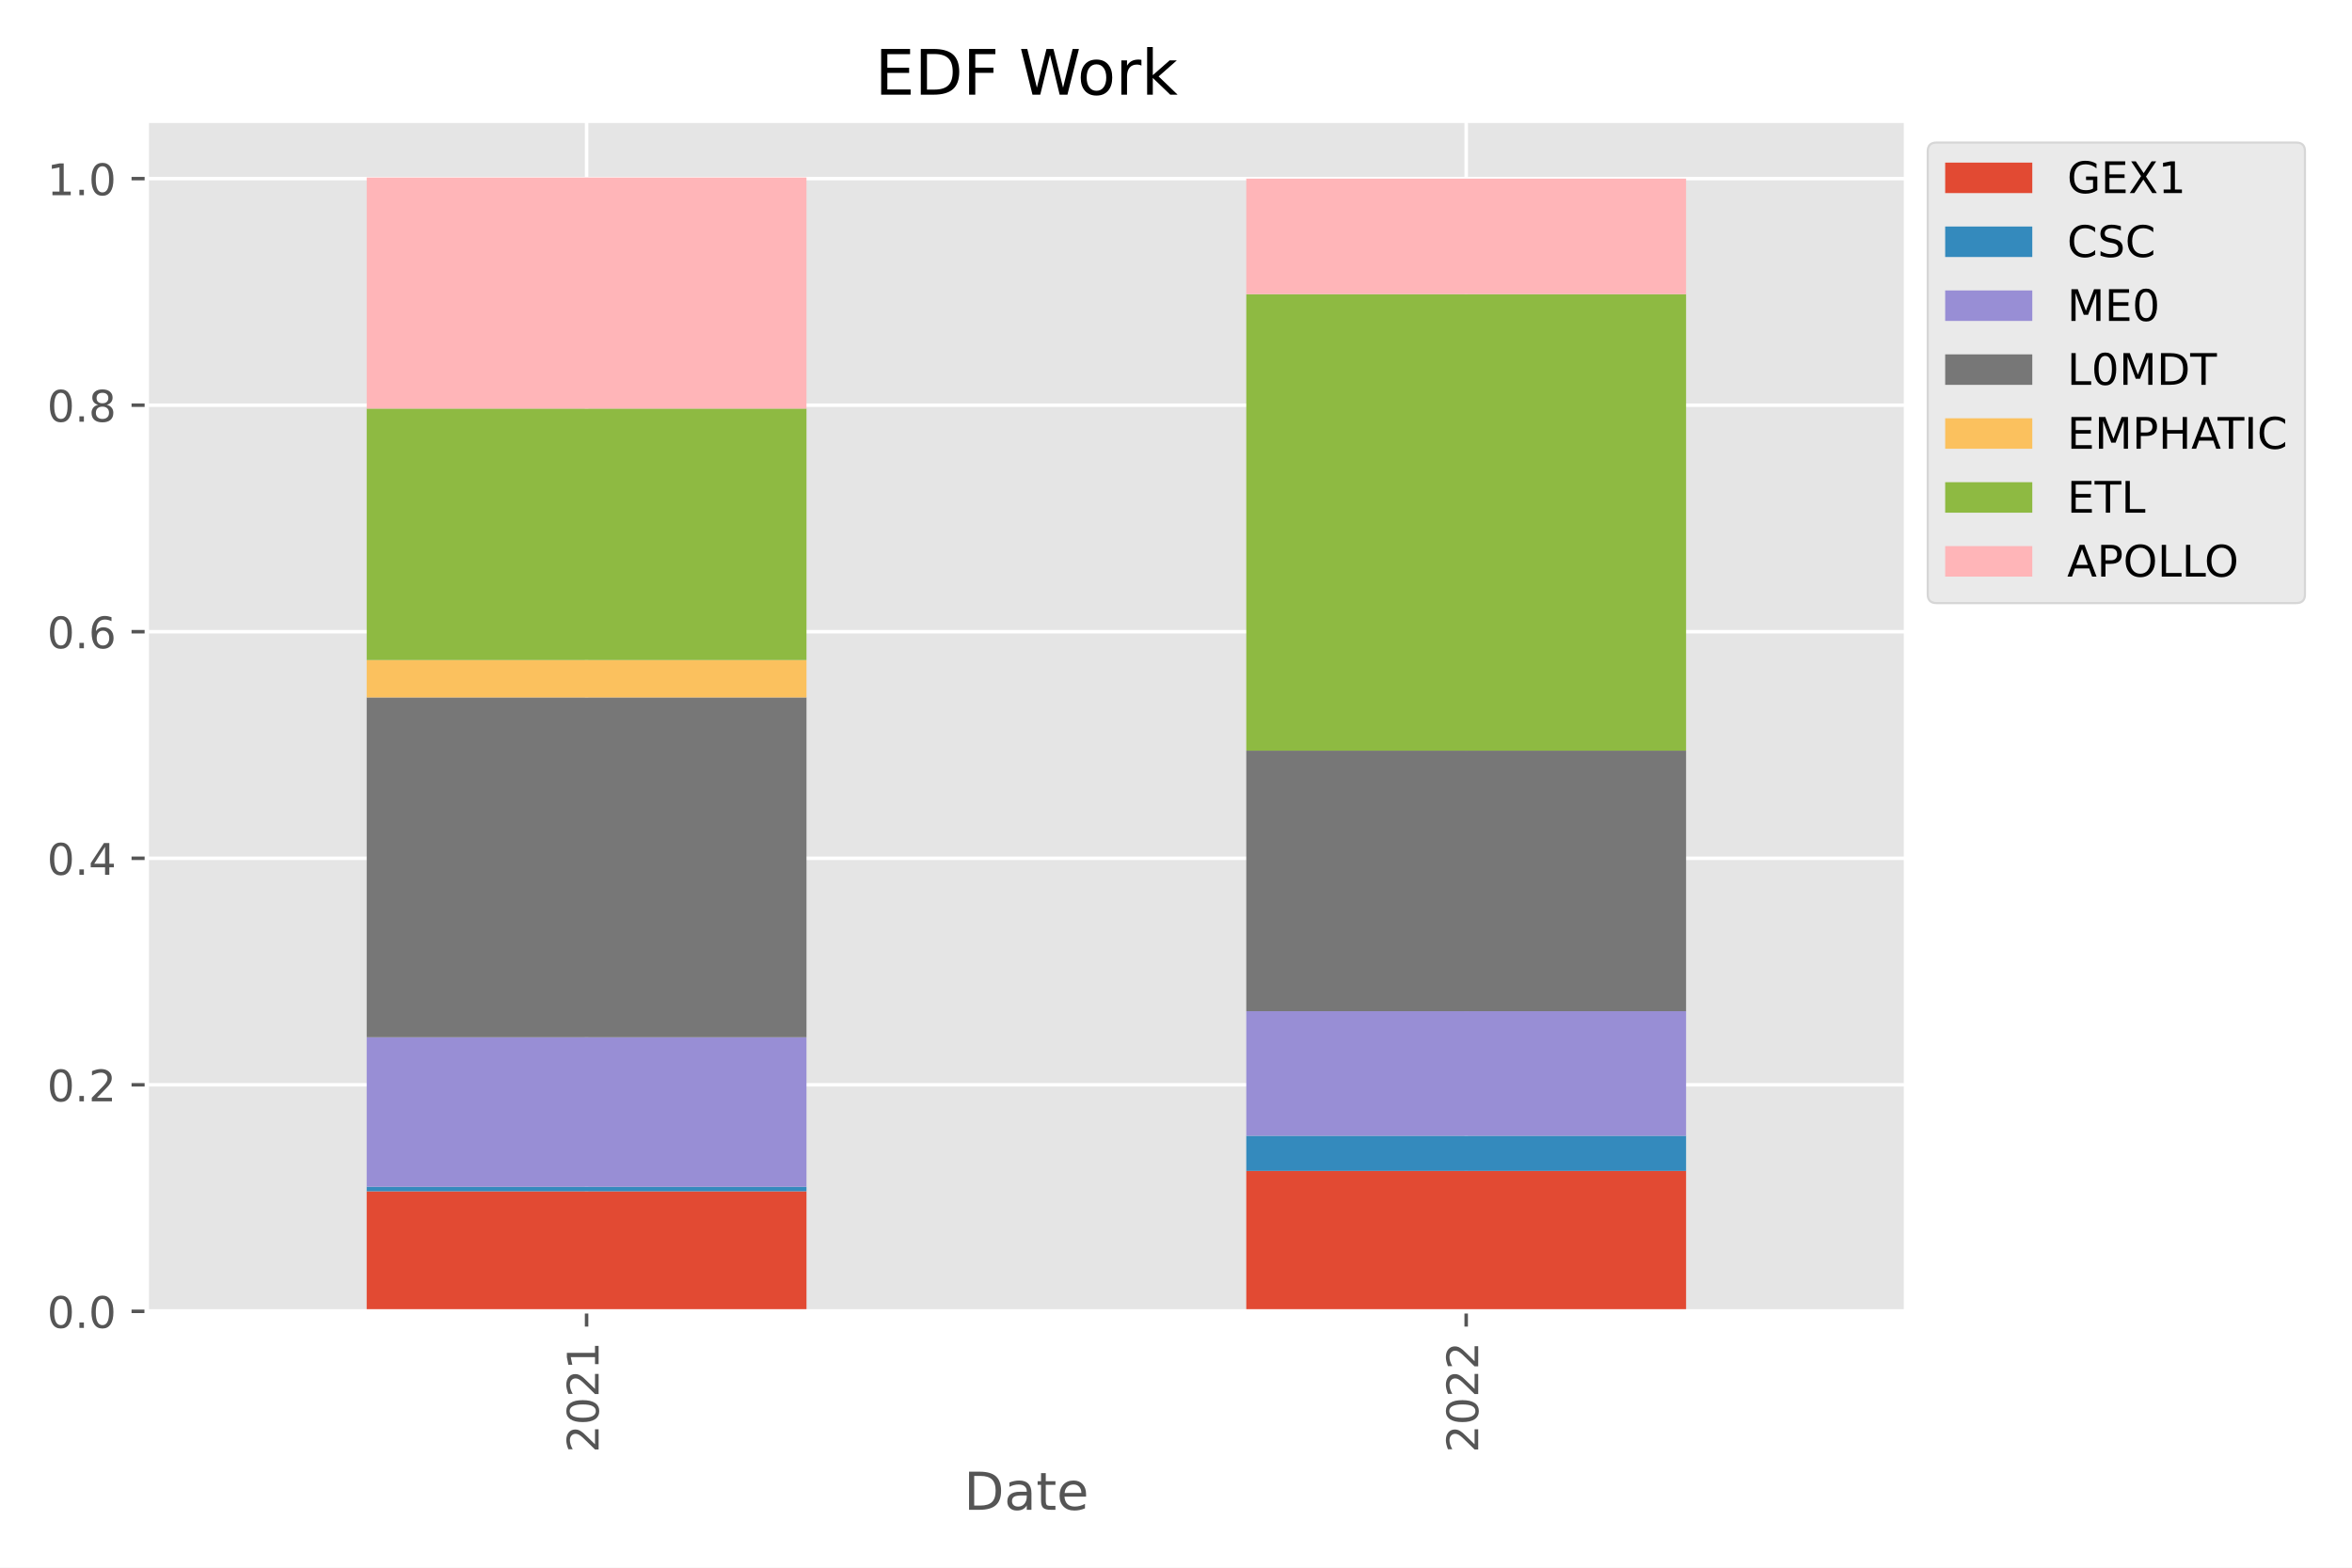
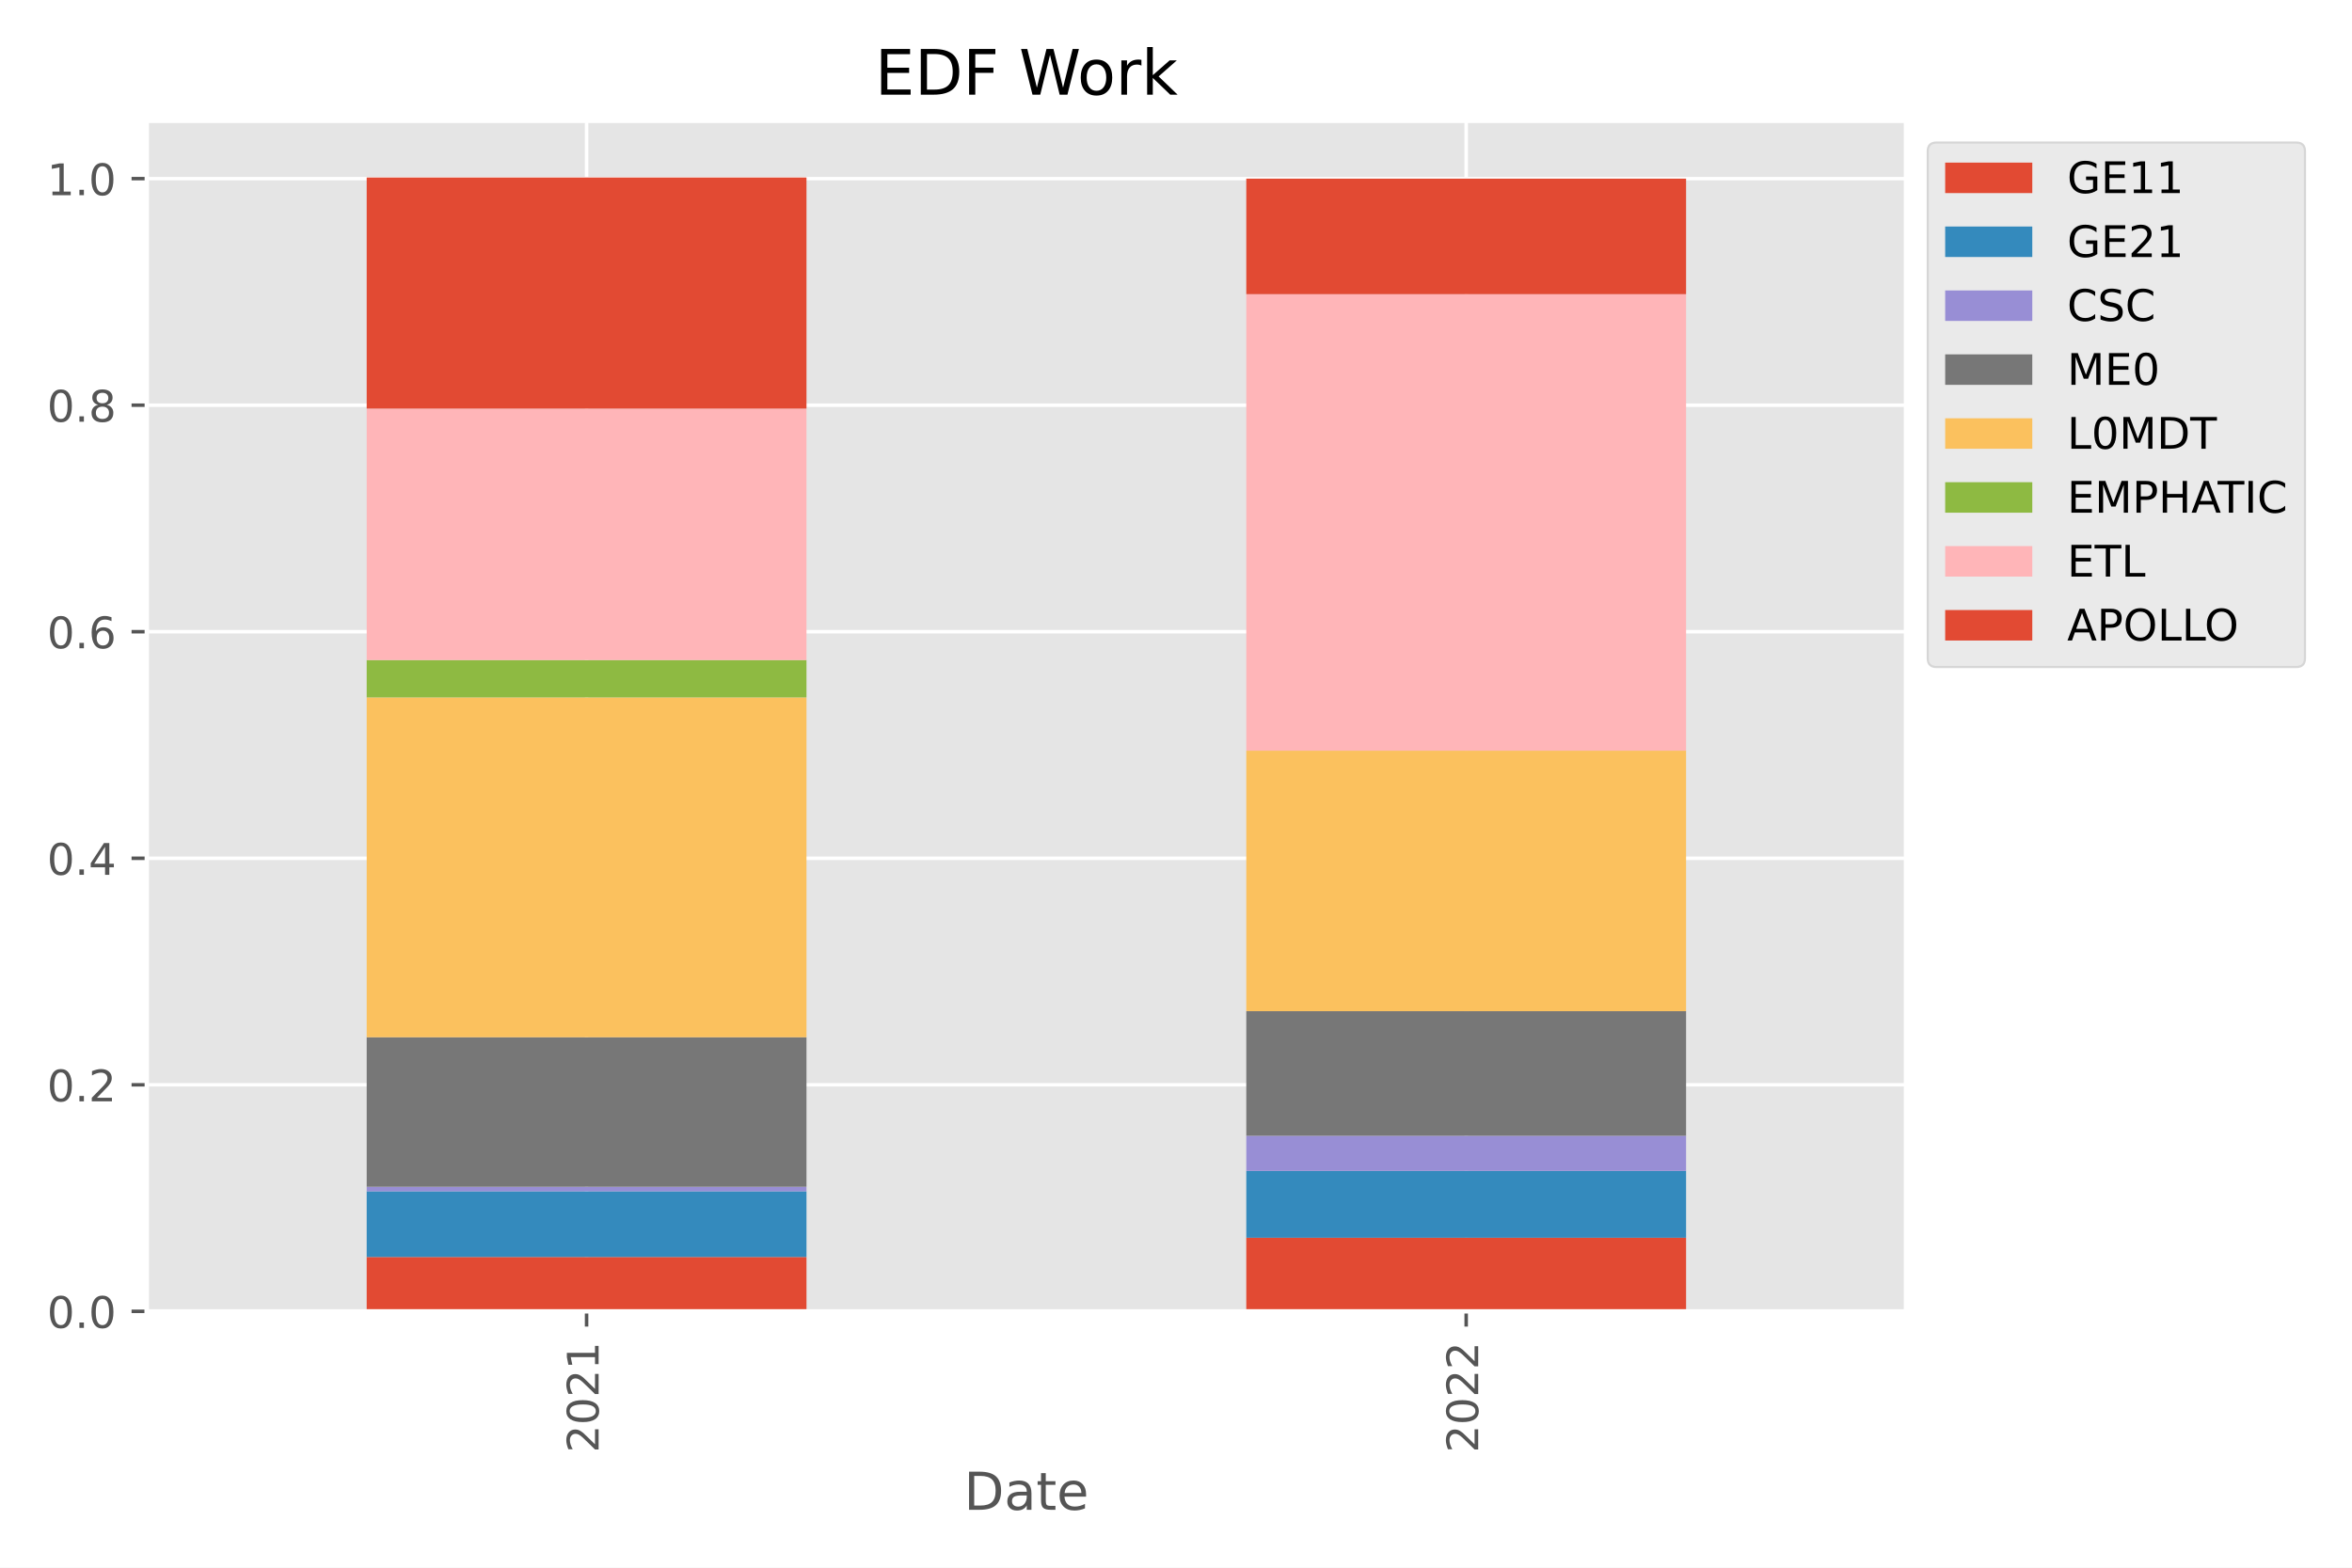
<svg xmlns="http://www.w3.org/2000/svg" xmlns:xlink="http://www.w3.org/1999/xlink" height="360pt" version="1.1" viewBox="0 0 540 360" width="540pt">
  <defs>
    <style type="text/css">*{stroke-linecap:butt;stroke-linejoin:round;}</style>
  </defs>
  <g id="figure_1">
    <g id="patch_1">
      <path d="M 0 360  L 540 360  L 540 0  L 0 0  z " style="fill:#ffffff;" />
    </g>
    <g id="axes_1">
      <g id="patch_2">
        <path d="M 33.703 301.136  L 437.597 301.136  L 437.597 27.742  L 33.703 27.742  z " style="fill:#e5e5e5;" />
      </g>
      <g id="matplotlib.axis_1">
        <g id="xtick_1">
          <g id="line2d_1">
-             <path clip-path="url(#p60f92dc194)" d="M 134.677 301.136  L 134.677 27.742  " style="fill:none;stroke:#ffffff;stroke-linecap:square;stroke-width:0.8;" />
+             <path clip-path="url(#pc831f3aba6)" d="M 134.677 301.136  L 134.677 27.742  " style="fill:none;stroke:#ffffff;stroke-linecap:square;stroke-width:0.8;" />
          </g>
          <g id="line2d_2">
            <defs>
-               <path d="M 0 0  L 0 3.5  " id="ma22f5caeee" style="stroke:#555555;stroke-width:0.8;" />
-             </defs>
-             <g>
-               <use style="fill:#555555;stroke:#555555;stroke-width:0.8;" x="134.677" xlink:href="#ma22f5caeee" y="301.136" />
+               <path d="M 0 0  L 0 3.5  " id="mf07395b073" style="stroke:#555555;stroke-width:0.8;" />
+             </defs>
+             <g>
+               <use style="fill:#555555;stroke:#555555;stroke-width:0.8;" x="134.677" xlink:href="#mf07395b073" y="301.136" />
            </g>
          </g>
          <g id="text_1">
            <g style="fill:#555555;" transform="translate(137.4359 333.5863)rotate(-90)scale(0.1 -0.1)">
              <defs>
                <path d="M 1228 531  L 3431 531  L 3431 0  L 469 0  L 469 531  Q 828 903 1448 1529  Q 2069 2156 2228 2338  Q 2531 2678 2651 2914  Q 2772 3150 2772 3378  Q 2772 3750 2511 3984  Q 2250 4219 1831 4219  Q 1534 4219 1204 4116  Q 875 4013 500 3803  L 500 4441  Q 881 4594 1212 4672  Q 1544 4750 1819 4750  Q 2544 4750 2975 4387  Q 3406 4025 3406 3419  Q 3406 3131 3298 2873  Q 3191 2616 2906 2266  Q 2828 2175 2409 1742  Q 1991 1309 1228 531  z " id="DejaVuSans-32" transform="scale(0.015625)" />
                <path d="M 2034 4250  Q 1547 4250 1301 3770  Q 1056 3291 1056 2328  Q 1056 1369 1301 889  Q 1547 409 2034 409  Q 2525 409 2770 889  Q 3016 1369 3016 2328  Q 3016 3291 2770 3770  Q 2525 4250 2034 4250  z M 2034 4750  Q 2819 4750 3233 4129  Q 3647 3509 3647 2328  Q 3647 1150 3233 529  Q 2819 -91 2034 -91  Q 1250 -91 836 529  Q 422 1150 422 2328  Q 422 3509 836 4129  Q 1250 4750 2034 4750  z " id="DejaVuSans-30" transform="scale(0.015625)" />
                <path d="M 794 531  L 1825 531  L 1825 4091  L 703 3866  L 703 4441  L 1819 4666  L 2450 4666  L 2450 531  L 3481 531  L 3481 0  L 794 0  L 794 531  z " id="DejaVuSans-31" transform="scale(0.015625)" />
              </defs>
              <use xlink:href="#DejaVuSans-32" />
              <use x="63.623" xlink:href="#DejaVuSans-30" />
              <use x="127.246" xlink:href="#DejaVuSans-32" />
              <use x="190.869" xlink:href="#DejaVuSans-31" />
            </g>
          </g>
        </g>
        <g id="xtick_2">
          <g id="line2d_3">
-             <path clip-path="url(#p60f92dc194)" d="M 336.623 301.136  L 336.623 27.742  " style="fill:none;stroke:#ffffff;stroke-linecap:square;stroke-width:0.8;" />
+             <path clip-path="url(#pc831f3aba6)" d="M 336.623 301.136  L 336.623 27.742  " style="fill:none;stroke:#ffffff;stroke-linecap:square;stroke-width:0.8;" />
          </g>
          <g id="line2d_4">
            <g>
-               <use style="fill:#555555;stroke:#555555;stroke-width:0.8;" x="336.623" xlink:href="#ma22f5caeee" y="301.136" />
+               <use style="fill:#555555;stroke:#555555;stroke-width:0.8;" x="336.623" xlink:href="#mf07395b073" y="301.136" />
            </g>
          </g>
          <g id="text_2">
            <g style="fill:#555555;" transform="translate(339.3828 333.5863)rotate(-90)scale(0.1 -0.1)">
              <use xlink:href="#DejaVuSans-32" />
              <use x="63.623" xlink:href="#DejaVuSans-30" />
              <use x="127.246" xlink:href="#DejaVuSans-32" />
              <use x="190.869" xlink:href="#DejaVuSans-32" />
            </g>
          </g>
        </g>
        <g id="text_3">
          <g style="fill:#555555;" transform="translate(221.3091 346.7044)scale(0.12 -0.12)">
            <defs>
              <path d="M 1259 4147  L 1259 519  L 2022 519  Q 2988 519 3436 956  Q 3884 1394 3884 2338  Q 3884 3275 3436 3711  Q 2988 4147 2022 4147  L 1259 4147  z M 628 4666  L 1925 4666  Q 3281 4666 3915 4102  Q 4550 3538 4550 2338  Q 4550 1131 3912 565  Q 3275 0 1925 0  L 628 0  L 628 4666  z " id="DejaVuSans-44" transform="scale(0.015625)" />
              <path d="M 2194 1759  Q 1497 1759 1228 1600  Q 959 1441 959 1056  Q 959 750 1161 570  Q 1363 391 1709 391  Q 2188 391 2477 730  Q 2766 1069 2766 1631  L 2766 1759  L 2194 1759  z M 3341 1997  L 3341 0  L 2766 0  L 2766 531  Q 2569 213 2275 61  Q 1981 -91 1556 -91  Q 1019 -91 701 211  Q 384 513 384 1019  Q 384 1609 779 1909  Q 1175 2209 1959 2209  L 2766 2209  L 2766 2266  Q 2766 2663 2505 2880  Q 2244 3097 1772 3097  Q 1472 3097 1187 3025  Q 903 2953 641 2809  L 641 3341  Q 956 3463 1253 3523  Q 1550 3584 1831 3584  Q 2591 3584 2966 3190  Q 3341 2797 3341 1997  z " id="DejaVuSans-61" transform="scale(0.015625)" />
              <path d="M 1172 4494  L 1172 3500  L 2356 3500  L 2356 3053  L 1172 3053  L 1172 1153  Q 1172 725 1289 603  Q 1406 481 1766 481  L 2356 481  L 2356 0  L 1766 0  Q 1100 0 847 248  Q 594 497 594 1153  L 594 3053  L 172 3053  L 172 3500  L 594 3500  L 594 4494  L 1172 4494  z " id="DejaVuSans-74" transform="scale(0.015625)" />
              <path d="M 3597 1894  L 3597 1613  L 953 1613  Q 991 1019 1311 708  Q 1631 397 2203 397  Q 2534 397 2845 478  Q 3156 559 3463 722  L 3463 178  Q 3153 47 2828 -22  Q 2503 -91 2169 -91  Q 1331 -91 842 396  Q 353 884 353 1716  Q 353 2575 817 3079  Q 1281 3584 2069 3584  Q 2775 3584 3186 3129  Q 3597 2675 3597 1894  z M 3022 2063  Q 3016 2534 2758 2815  Q 2500 3097 2075 3097  Q 1594 3097 1305 2825  Q 1016 2553 972 2059  L 3022 2063  z " id="DejaVuSans-65" transform="scale(0.015625)" />
            </defs>
            <use xlink:href="#DejaVuSans-44" />
            <use x="77.002" xlink:href="#DejaVuSans-61" />
            <use x="138.281" xlink:href="#DejaVuSans-74" />
            <use x="177.49" xlink:href="#DejaVuSans-65" />
          </g>
        </g>
      </g>
      <g id="matplotlib.axis_2">
        <g id="ytick_1">
          <g id="line2d_5">
-             <path clip-path="url(#p60f92dc194)" d="M 33.703 301.136  L 437.597 301.136  " style="fill:none;stroke:#ffffff;stroke-linecap:square;stroke-width:0.8;" />
+             <path clip-path="url(#pc831f3aba6)" d="M 33.703 301.136  L 437.597 301.136  " style="fill:none;stroke:#ffffff;stroke-linecap:square;stroke-width:0.8;" />
          </g>
          <g id="line2d_6">
            <defs>
-               <path d="M 0 0  L -3.5 0  " id="ma6de1ebe93" style="stroke:#555555;stroke-width:0.8;" />
-             </defs>
-             <g>
-               <use style="fill:#555555;stroke:#555555;stroke-width:0.8;" x="33.703" xlink:href="#ma6de1ebe93" y="301.136" />
+               <path d="M 0 0  L -3.5 0  " id="m1a746532b2" style="stroke:#555555;stroke-width:0.8;" />
+             </defs>
+             <g>
+               <use style="fill:#555555;stroke:#555555;stroke-width:0.8;" x="33.703" xlink:href="#m1a746532b2" y="301.136" />
            </g>
          </g>
          <g id="text_4">
            <g style="fill:#555555;" transform="translate(10.8 304.9355)scale(0.1 -0.1)">
              <defs>
                <path d="M 684 794  L 1344 794  L 1344 0  L 684 0  L 684 794  z " id="DejaVuSans-2e" transform="scale(0.015625)" />
              </defs>
              <use xlink:href="#DejaVuSans-30" />
              <use x="63.623" xlink:href="#DejaVuSans-2e" />
              <use x="95.41" xlink:href="#DejaVuSans-30" />
            </g>
          </g>
        </g>
        <g id="ytick_2">
          <g id="line2d_7">
-             <path clip-path="url(#p60f92dc194)" d="M 33.703 249.113  L 437.597 249.113  " style="fill:none;stroke:#ffffff;stroke-linecap:square;stroke-width:0.8;" />
+             <path clip-path="url(#pc831f3aba6)" d="M 33.703 249.113  L 437.597 249.113  " style="fill:none;stroke:#ffffff;stroke-linecap:square;stroke-width:0.8;" />
          </g>
          <g id="line2d_8">
            <g>
-               <use style="fill:#555555;stroke:#555555;stroke-width:0.8;" x="33.703" xlink:href="#ma6de1ebe93" y="249.113" />
+               <use style="fill:#555555;stroke:#555555;stroke-width:0.8;" x="33.703" xlink:href="#m1a746532b2" y="249.113" />
            </g>
          </g>
          <g id="text_5">
            <g style="fill:#555555;" transform="translate(10.8 252.9123)scale(0.1 -0.1)">
              <use xlink:href="#DejaVuSans-30" />
              <use x="63.623" xlink:href="#DejaVuSans-2e" />
              <use x="95.41" xlink:href="#DejaVuSans-32" />
            </g>
          </g>
        </g>
        <g id="ytick_3">
          <g id="line2d_9">
-             <path clip-path="url(#p60f92dc194)" d="M 33.703 197.09  L 437.597 197.09  " style="fill:none;stroke:#ffffff;stroke-linecap:square;stroke-width:0.8;" />
+             <path clip-path="url(#pc831f3aba6)" d="M 33.703 197.09  L 437.597 197.09  " style="fill:none;stroke:#ffffff;stroke-linecap:square;stroke-width:0.8;" />
          </g>
          <g id="line2d_10">
            <g>
-               <use style="fill:#555555;stroke:#555555;stroke-width:0.8;" x="33.703" xlink:href="#ma6de1ebe93" y="197.09" />
+               <use style="fill:#555555;stroke:#555555;stroke-width:0.8;" x="33.703" xlink:href="#m1a746532b2" y="197.09" />
            </g>
          </g>
          <g id="text_6">
            <g style="fill:#555555;" transform="translate(10.8 200.8892)scale(0.1 -0.1)">
              <defs>
                <path d="M 2419 4116  L 825 1625  L 2419 1625  L 2419 4116  z M 2253 4666  L 3047 4666  L 3047 1625  L 3713 1625  L 3713 1100  L 3047 1100  L 3047 0  L 2419 0  L 2419 1100  L 313 1100  L 313 1709  L 2253 4666  z " id="DejaVuSans-34" transform="scale(0.015625)" />
              </defs>
              <use xlink:href="#DejaVuSans-30" />
              <use x="63.623" xlink:href="#DejaVuSans-2e" />
              <use x="95.41" xlink:href="#DejaVuSans-34" />
            </g>
          </g>
        </g>
        <g id="ytick_4">
          <g id="line2d_11">
-             <path clip-path="url(#p60f92dc194)" d="M 33.703 145.067  L 437.597 145.067  " style="fill:none;stroke:#ffffff;stroke-linecap:square;stroke-width:0.8;" />
+             <path clip-path="url(#pc831f3aba6)" d="M 33.703 145.067  L 437.597 145.067  " style="fill:none;stroke:#ffffff;stroke-linecap:square;stroke-width:0.8;" />
          </g>
          <g id="line2d_12">
            <g>
-               <use style="fill:#555555;stroke:#555555;stroke-width:0.8;" x="33.703" xlink:href="#ma6de1ebe93" y="145.067" />
+               <use style="fill:#555555;stroke:#555555;stroke-width:0.8;" x="33.703" xlink:href="#m1a746532b2" y="145.067" />
            </g>
          </g>
          <g id="text_7">
            <g style="fill:#555555;" transform="translate(10.8 148.8661)scale(0.1 -0.1)">
              <defs>
                <path d="M 2113 2584  Q 1688 2584 1439 2293  Q 1191 2003 1191 1497  Q 1191 994 1439 701  Q 1688 409 2113 409  Q 2538 409 2786 701  Q 3034 994 3034 1497  Q 3034 2003 2786 2293  Q 2538 2584 2113 2584  z M 3366 4563  L 3366 3988  Q 3128 4100 2886 4159  Q 2644 4219 2406 4219  Q 1781 4219 1451 3797  Q 1122 3375 1075 2522  Q 1259 2794 1537 2939  Q 1816 3084 2150 3084  Q 2853 3084 3261 2657  Q 3669 2231 3669 1497  Q 3669 778 3244 343  Q 2819 -91 2113 -91  Q 1303 -91 875 529  Q 447 1150 447 2328  Q 447 3434 972 4092  Q 1497 4750 2381 4750  Q 2619 4750 2861 4703  Q 3103 4656 3366 4563  z " id="DejaVuSans-36" transform="scale(0.015625)" />
              </defs>
              <use xlink:href="#DejaVuSans-30" />
              <use x="63.623" xlink:href="#DejaVuSans-2e" />
              <use x="95.41" xlink:href="#DejaVuSans-36" />
            </g>
          </g>
        </g>
        <g id="ytick_5">
          <g id="line2d_13">
-             <path clip-path="url(#p60f92dc194)" d="M 33.703 93.044  L 437.597 93.044  " style="fill:none;stroke:#ffffff;stroke-linecap:square;stroke-width:0.8;" />
+             <path clip-path="url(#pc831f3aba6)" d="M 33.703 93.044  L 437.597 93.044  " style="fill:none;stroke:#ffffff;stroke-linecap:square;stroke-width:0.8;" />
          </g>
          <g id="line2d_14">
            <g>
-               <use style="fill:#555555;stroke:#555555;stroke-width:0.8;" x="33.703" xlink:href="#ma6de1ebe93" y="93.044" />
+               <use style="fill:#555555;stroke:#555555;stroke-width:0.8;" x="33.703" xlink:href="#m1a746532b2" y="93.044" />
            </g>
          </g>
          <g id="text_8">
            <g style="fill:#555555;" transform="translate(10.8 96.84299)scale(0.1 -0.1)">
              <defs>
                <path d="M 2034 2216  Q 1584 2216 1326 1975  Q 1069 1734 1069 1313  Q 1069 891 1326 650  Q 1584 409 2034 409  Q 2484 409 2743 651  Q 3003 894 3003 1313  Q 3003 1734 2745 1975  Q 2488 2216 2034 2216  z M 1403 2484  Q 997 2584 770 2862  Q 544 3141 544 3541  Q 544 4100 942 4425  Q 1341 4750 2034 4750  Q 2731 4750 3128 4425  Q 3525 4100 3525 3541  Q 3525 3141 3298 2862  Q 3072 2584 2669 2484  Q 3125 2378 3379 2068  Q 3634 1759 3634 1313  Q 3634 634 3220 271  Q 2806 -91 2034 -91  Q 1263 -91 848 271  Q 434 634 434 1313  Q 434 1759 690 2068  Q 947 2378 1403 2484  z M 1172 3481  Q 1172 3119 1398 2916  Q 1625 2713 2034 2713  Q 2441 2713 2670 2916  Q 2900 3119 2900 3481  Q 2900 3844 2670 4047  Q 2441 4250 2034 4250  Q 1625 4250 1398 4047  Q 1172 3844 1172 3481  z " id="DejaVuSans-38" transform="scale(0.015625)" />
              </defs>
              <use xlink:href="#DejaVuSans-30" />
              <use x="63.623" xlink:href="#DejaVuSans-2e" />
              <use x="95.41" xlink:href="#DejaVuSans-38" />
            </g>
          </g>
        </g>
        <g id="ytick_6">
          <g id="line2d_15">
-             <path clip-path="url(#p60f92dc194)" d="M 33.703 41.021  L 437.597 41.021  " style="fill:none;stroke:#ffffff;stroke-linecap:square;stroke-width:0.8;" />
+             <path clip-path="url(#pc831f3aba6)" d="M 33.703 41.021  L 437.597 41.021  " style="fill:none;stroke:#ffffff;stroke-linecap:square;stroke-width:0.8;" />
          </g>
          <g id="line2d_16">
            <g>
-               <use style="fill:#555555;stroke:#555555;stroke-width:0.8;" x="33.703" xlink:href="#ma6de1ebe93" y="41.021" />
+               <use style="fill:#555555;stroke:#555555;stroke-width:0.8;" x="33.703" xlink:href="#m1a746532b2" y="41.021" />
            </g>
          </g>
          <g id="text_9">
            <g style="fill:#555555;" transform="translate(10.8 44.81987)scale(0.1 -0.1)">
              <use xlink:href="#DejaVuSans-31" />
              <use x="63.623" xlink:href="#DejaVuSans-2e" />
              <use x="95.41" xlink:href="#DejaVuSans-30" />
            </g>
          </g>
        </g>
      </g>
      <g id="patch_3">
-         <path clip-path="url(#p60f92dc194)" d="M 84.19 301.136  L 185.163 301.136  L 185.163 273.564  L 84.19 273.564  z " style="fill:#e24a33;" />
+         <path clip-path="url(#pc831f3aba6)" d="M 84.19 301.136  L 185.163 301.136  L 185.163 288.651  L 84.19 288.651  z " style="fill:#e24a33;" />
      </g>
      <g id="patch_4">
-         <path clip-path="url(#p60f92dc194)" d="M 286.137 301.136  L 387.11 301.136  L 387.11 268.882  L 286.137 268.882  z " style="fill:#e24a33;" />
+         <path clip-path="url(#pc831f3aba6)" d="M 286.137 301.136  L 387.11 301.136  L 387.11 284.229  L 286.137 284.229  z " style="fill:#e24a33;" />
      </g>
      <g id="patch_5">
-         <path clip-path="url(#p60f92dc194)" d="M 84.19 273.564  L 185.163 273.564  L 185.163 272.524  L 84.19 272.524  z " style="fill:#348abd;" />
+         <path clip-path="url(#pc831f3aba6)" d="M 84.19 288.651  L 185.163 288.651  L 185.163 273.564  L 84.19 273.564  z " style="fill:#348abd;" />
      </g>
      <g id="patch_6">
-         <path clip-path="url(#p60f92dc194)" d="M 286.137 268.882  L 387.11 268.882  L 387.11 260.818  L 286.137 260.818  z " style="fill:#348abd;" />
+         <path clip-path="url(#pc831f3aba6)" d="M 286.137 284.229  L 387.11 284.229  L 387.11 268.882  L 286.137 268.882  z " style="fill:#348abd;" />
      </g>
      <g id="patch_7">
-         <path clip-path="url(#p60f92dc194)" d="M 84.19 272.524  L 185.163 272.524  L 185.163 238.188  L 84.19 238.188  z " style="fill:#988ed5;" />
+         <path clip-path="url(#pc831f3aba6)" d="M 84.19 273.564  L 185.163 273.564  L 185.163 272.524  L 84.19 272.524  z " style="fill:#988ed5;" />
      </g>
      <g id="patch_8">
-         <path clip-path="url(#p60f92dc194)" d="M 286.137 260.818  L 387.11 260.818  L 387.11 232.206  L 286.137 232.206  z " style="fill:#988ed5;" />
+         <path clip-path="url(#pc831f3aba6)" d="M 286.137 268.882  L 387.11 268.882  L 387.11 260.818  L 286.137 260.818  z " style="fill:#988ed5;" />
      </g>
      <g id="patch_9">
-         <path clip-path="url(#p60f92dc194)" d="M 84.19 238.188  L 185.163 238.188  L 185.163 160.154  L 84.19 160.154  z " style="fill:#777777;" />
+         <path clip-path="url(#pc831f3aba6)" d="M 84.19 272.524  L 185.163 272.524  L 185.163 238.188  L 84.19 238.188  z " style="fill:#777777;" />
      </g>
      <g id="patch_10">
-         <path clip-path="url(#p60f92dc194)" d="M 286.137 232.206  L 387.11 232.206  L 387.11 172.379  L 286.137 172.379  z " style="fill:#777777;" />
+         <path clip-path="url(#pc831f3aba6)" d="M 286.137 260.818  L 387.11 260.818  L 387.11 232.206  L 286.137 232.206  z " style="fill:#777777;" />
      </g>
      <g id="patch_11">
-         <path clip-path="url(#p60f92dc194)" d="M 84.19 160.154  L 185.163 160.154  L 185.163 151.57  L 84.19 151.57  z " style="fill:#fbc15e;" />
+         <path clip-path="url(#pc831f3aba6)" d="M 84.19 238.188  L 185.163 238.188  L 185.163 160.154  L 84.19 160.154  z " style="fill:#fbc15e;" />
      </g>
      <g id="patch_12">
-         <path clip-path="url(#p60f92dc194)" d="M 286.137 301.136  L 387.11 301.136  L 387.11 301.136  L 286.137 301.136  z " style="fill:#fbc15e;" />
+         <path clip-path="url(#pc831f3aba6)" d="M 286.137 232.206  L 387.11 232.206  L 387.11 172.379  L 286.137 172.379  z " style="fill:#fbc15e;" />
      </g>
      <g id="patch_13">
-         <path clip-path="url(#p60f92dc194)" d="M 84.19 151.57  L 185.163 151.57  L 185.163 93.824  L 84.19 93.824  z " style="fill:#8eba42;" />
+         <path clip-path="url(#pc831f3aba6)" d="M 84.19 160.154  L 185.163 160.154  L 185.163 151.57  L 84.19 151.57  z " style="fill:#8eba42;" />
      </g>
      <g id="patch_14">
-         <path clip-path="url(#p60f92dc194)" d="M 286.137 172.379  L 387.11 172.379  L 387.11 67.552  L 286.137 67.552  z " style="fill:#8eba42;" />
+         <path clip-path="url(#pc831f3aba6)" d="M 286.137 301.136  L 387.11 301.136  L 387.11 301.136  L 286.137 301.136  z " style="fill:#8eba42;" />
      </g>
      <g id="patch_15">
-         <path clip-path="url(#p60f92dc194)" d="M 84.19 93.824  L 185.163 93.824  L 185.163 40.761  L 84.19 40.761  z " style="fill:#ffb5b8;" />
+         <path clip-path="url(#pc831f3aba6)" d="M 84.19 151.57  L 185.163 151.57  L 185.163 93.824  L 84.19 93.824  z " style="fill:#ffb5b8;" />
      </g>
      <g id="patch_16">
-         <path clip-path="url(#p60f92dc194)" d="M 286.137 67.552  L 387.11 67.552  L 387.11 41.021  L 286.137 41.021  z " style="fill:#ffb5b8;" />
+         <path clip-path="url(#pc831f3aba6)" d="M 286.137 172.379  L 387.11 172.379  L 387.11 67.552  L 286.137 67.552  z " style="fill:#ffb5b8;" />
      </g>
      <g id="patch_17">
+         <path clip-path="url(#pc831f3aba6)" d="M 84.19 93.824  L 185.163 93.824  L 185.163 40.761  L 84.19 40.761  z " style="fill:#e24a33;" />
+       </g>
+       <g id="patch_18">
+         <path clip-path="url(#pc831f3aba6)" d="M 286.137 67.552  L 387.11 67.552  L 387.11 41.021  L 286.137 41.021  z " style="fill:#e24a33;" />
+       </g>
+       <g id="patch_19">
        <path d="M 33.703 301.136  L 33.703 27.742  " style="fill:none;stroke:#ffffff;stroke-linecap:square;stroke-linejoin:miter;" />
      </g>
-       <g id="patch_18">
+       <g id="patch_20">
        <path d="M 437.597 301.136  L 437.597 27.742  " style="fill:none;stroke:#ffffff;stroke-linecap:square;stroke-linejoin:miter;" />
      </g>
-       <g id="patch_19">
+       <g id="patch_21">
        <path d="M 33.703 301.136  L 437.597 301.136  " style="fill:none;stroke:#ffffff;stroke-linecap:square;stroke-linejoin:miter;" />
      </g>
-       <g id="patch_20">
+       <g id="patch_22">
        <path d="M 33.703 27.742  L 437.597 27.742  " style="fill:none;stroke:#ffffff;stroke-linecap:square;stroke-linejoin:miter;" />
      </g>
      <g id="text_10">
        <g transform="translate(200.8965 21.74175)scale(0.144 -0.144)">
          <defs>
            <path d="M 628 4666  L 3578 4666  L 3578 4134  L 1259 4134  L 1259 2753  L 3481 2753  L 3481 2222  L 1259 2222  L 1259 531  L 3634 531  L 3634 0  L 628 0  L 628 4666  z " id="DejaVuSans-45" transform="scale(0.015625)" />
            <path d="M 628 4666  L 3309 4666  L 3309 4134  L 1259 4134  L 1259 2759  L 3109 2759  L 3109 2228  L 1259 2228  L 1259 0  L 628 0  L 628 4666  z " id="DejaVuSans-46" transform="scale(0.015625)" />
            <path id="DejaVuSans-20" transform="scale(0.015625)" />
            <path d="M 213 4666  L 850 4666  L 1831 722  L 2809 4666  L 3519 4666  L 4500 722  L 5478 4666  L 6119 4666  L 4947 0  L 4153 0  L 3169 4050  L 2175 0  L 1381 0  L 213 4666  z " id="DejaVuSans-57" transform="scale(0.015625)" />
            <path d="M 1959 3097  Q 1497 3097 1228 2736  Q 959 2375 959 1747  Q 959 1119 1226 758  Q 1494 397 1959 397  Q 2419 397 2687 759  Q 2956 1122 2956 1747  Q 2956 2369 2687 2733  Q 2419 3097 1959 3097  z M 1959 3584  Q 2709 3584 3137 3096  Q 3566 2609 3566 1747  Q 3566 888 3137 398  Q 2709 -91 1959 -91  Q 1206 -91 779 398  Q 353 888 353 1747  Q 353 2609 779 3096  Q 1206 3584 1959 3584  z " id="DejaVuSans-6f" transform="scale(0.015625)" />
            <path d="M 2631 2963  Q 2534 3019 2420 3045  Q 2306 3072 2169 3072  Q 1681 3072 1420 2755  Q 1159 2438 1159 1844  L 1159 0  L 581 0  L 581 3500  L 1159 3500  L 1159 2956  Q 1341 3275 1631 3429  Q 1922 3584 2338 3584  Q 2397 3584 2469 3576  Q 2541 3569 2628 3553  L 2631 2963  z " id="DejaVuSans-72" transform="scale(0.015625)" />
            <path d="M 581 4863  L 1159 4863  L 1159 1991  L 2875 3500  L 3609 3500  L 1753 1863  L 3688 0  L 2938 0  L 1159 1709  L 1159 0  L 581 0  L 581 4863  z " id="DejaVuSans-6b" transform="scale(0.015625)" />
          </defs>
          <use xlink:href="#DejaVuSans-45" />
          <use x="63.184" xlink:href="#DejaVuSans-44" />
          <use x="140.186" xlink:href="#DejaVuSans-46" />
          <use x="197.705" xlink:href="#DejaVuSans-20" />
          <use x="229.492" xlink:href="#DejaVuSans-57" />
          <use x="322.494" xlink:href="#DejaVuSans-6f" />
          <use x="383.676" xlink:href="#DejaVuSans-72" />
          <use x="424.789" xlink:href="#DejaVuSans-6b" />
        </g>
      </g>
      <g id="legend_1">
-         <g id="patch_21">
-           <path d="M 444.597 138.489  L 527.2 138.489  Q 529.2 138.489 529.2 136.489  L 529.2 34.742  Q 529.2 32.742 527.2 32.742  L 444.597 32.742  Q 442.597 32.742 442.597 34.742  L 442.597 136.489  Q 442.597 138.489 444.597 138.489  z " style="fill:#e5e5e5;opacity:0.8;stroke:#cccccc;stroke-linejoin:miter;stroke-width:0.5;" />
-         </g>
-         <g id="patch_22">
+         <g id="patch_23">
+           <path d="M 444.597 153.167  L 527.2 153.167  Q 529.2 153.167 529.2 151.167  L 529.2 34.742  Q 529.2 32.742 527.2 32.742  L 444.597 32.742  Q 442.597 32.742 442.597 34.742  L 442.597 151.167  Q 442.597 153.167 444.597 153.167  z " style="fill:#e5e5e5;opacity:0.8;stroke:#cccccc;stroke-linejoin:miter;stroke-width:0.5;" />
+         </g>
+         <g id="patch_24">
          <path d="M 446.597 44.34  L 466.597 44.34  L 466.597 37.34  L 446.597 37.34  z " style="fill:#e24a33;" />
        </g>
        <g id="text_11">
          <g transform="translate(474.5969 44.34019)scale(0.1 -0.1)">
            <defs>
              <path d="M 3809 666  L 3809 1919  L 2778 1919  L 2778 2438  L 4434 2438  L 4434 434  Q 4069 175 3628 42  Q 3188 -91 2688 -91  Q 1594 -91 976 548  Q 359 1188 359 2328  Q 359 3472 976 4111  Q 1594 4750 2688 4750  Q 3144 4750 3555 4637  Q 3966 4525 4313 4306  L 4313 3634  Q 3963 3931 3569 4081  Q 3175 4231 2741 4231  Q 1884 4231 1454 3753  Q 1025 3275 1025 2328  Q 1025 1384 1454 906  Q 1884 428 2741 428  Q 3075 428 3337 486  Q 3600 544 3809 666  z " id="DejaVuSans-47" transform="scale(0.015625)" />
-               <path d="M 403 4666  L 1081 4666  L 2241 2931  L 3406 4666  L 4084 4666  L 2584 2425  L 4184 0  L 3506 0  L 2194 1984  L 872 0  L 191 0  L 1856 2491  L 403 4666  z " id="DejaVuSans-58" transform="scale(0.015625)" />
            </defs>
            <use xlink:href="#DejaVuSans-47" />
            <use x="77.49" xlink:href="#DejaVuSans-45" />
-             <use x="140.674" xlink:href="#DejaVuSans-58" />
-             <use x="209.18" xlink:href="#DejaVuSans-31" />
-           </g>
-         </g>
-         <g id="patch_23">
+             <use x="140.674" xlink:href="#DejaVuSans-31" />
+             <use x="204.297" xlink:href="#DejaVuSans-31" />
+           </g>
+         </g>
+         <g id="patch_25">
          <path d="M 446.597 59.018  L 466.597 59.018  L 466.597 52.018  L 446.597 52.018  z " style="fill:#348abd;" />
        </g>
        <g id="text_12">
          <g transform="translate(474.5969 59.01831)scale(0.1 -0.1)">
+             <use xlink:href="#DejaVuSans-47" />
+             <use x="77.49" xlink:href="#DejaVuSans-45" />
+             <use x="140.674" xlink:href="#DejaVuSans-32" />
+             <use x="204.297" xlink:href="#DejaVuSans-31" />
+           </g>
+         </g>
+         <g id="patch_26">
+           <path d="M 446.597 73.696  L 466.597 73.696  L 466.597 66.696  L 446.597 66.696  z " style="fill:#988ed5;" />
+         </g>
+         <g id="text_13">
+           <g transform="translate(474.5969 73.69644)scale(0.1 -0.1)">
            <defs>
              <path d="M 4122 4306  L 4122 3641  Q 3803 3938 3442 4084  Q 3081 4231 2675 4231  Q 1875 4231 1450 3742  Q 1025 3253 1025 2328  Q 1025 1406 1450 917  Q 1875 428 2675 428  Q 3081 428 3442 575  Q 3803 722 4122 1019  L 4122 359  Q 3791 134 3420 21  Q 3050 -91 2638 -91  Q 1578 -91 968 557  Q 359 1206 359 2328  Q 359 3453 968 4101  Q 1578 4750 2638 4750  Q 3056 4750 3426 4639  Q 3797 4528 4122 4306  z " id="DejaVuSans-43" transform="scale(0.015625)" />
              <path d="M 3425 4513  L 3425 3897  Q 3066 4069 2747 4153  Q 2428 4238 2131 4238  Q 1616 4238 1336 4038  Q 1056 3838 1056 3469  Q 1056 3159 1242 3001  Q 1428 2844 1947 2747  L 2328 2669  Q 3034 2534 3370 2195  Q 3706 1856 3706 1288  Q 3706 609 3251 259  Q 2797 -91 1919 -91  Q 1588 -91 1214 -16  Q 841 59 441 206  L 441 856  Q 825 641 1194 531  Q 1563 422 1919 422  Q 2459 422 2753 634  Q 3047 847 3047 1241  Q 3047 1584 2836 1778  Q 2625 1972 2144 2069  L 1759 2144  Q 1053 2284 737 2584  Q 422 2884 422 3419  Q 422 4038 858 4394  Q 1294 4750 2059 4750  Q 2388 4750 2728 4690  Q 3069 4631 3425 4513  z " id="DejaVuSans-53" transform="scale(0.015625)" />
            </defs>
            <use xlink:href="#DejaVuSans-43" />
            <use x="69.824" xlink:href="#DejaVuSans-53" />
            <use x="133.301" xlink:href="#DejaVuSans-43" />
          </g>
        </g>
-         <g id="patch_24">
-           <path d="M 446.597 73.696  L 466.597 73.696  L 466.597 66.696  L 446.597 66.696  z " style="fill:#988ed5;" />
-         </g>
-         <g id="text_13">
-           <g transform="translate(474.5969 73.69644)scale(0.1 -0.1)">
+         <g id="patch_27">
+           <path d="M 446.597 88.375  L 466.597 88.375  L 466.597 81.375  L 446.597 81.375  z " style="fill:#777777;" />
+         </g>
+         <g id="text_14">
+           <g transform="translate(474.5969 88.37456)scale(0.1 -0.1)">
            <defs>
              <path d="M 628 4666  L 1569 4666  L 2759 1491  L 3956 4666  L 4897 4666  L 4897 0  L 4281 0  L 4281 4097  L 3078 897  L 2444 897  L 1241 4097  L 1241 0  L 628 0  L 628 4666  z " id="DejaVuSans-4d" transform="scale(0.015625)" />
            </defs>
            <use xlink:href="#DejaVuSans-4d" />
            <use x="86.279" xlink:href="#DejaVuSans-45" />
            <use x="149.463" xlink:href="#DejaVuSans-30" />
          </g>
        </g>
-         <g id="patch_25">
-           <path d="M 446.597 88.375  L 466.597 88.375  L 466.597 81.375  L 446.597 81.375  z " style="fill:#777777;" />
-         </g>
-         <g id="text_14">
-           <g transform="translate(474.5969 88.37456)scale(0.1 -0.1)">
+         <g id="patch_28">
+           <path d="M 446.597 103.053  L 466.597 103.053  L 466.597 96.053  L 446.597 96.053  z " style="fill:#fbc15e;" />
+         </g>
+         <g id="text_15">
+           <g transform="translate(474.5969 103.0527)scale(0.1 -0.1)">
            <defs>
              <path d="M 628 4666  L 1259 4666  L 1259 531  L 3531 531  L 3531 0  L 628 0  L 628 4666  z " id="DejaVuSans-4c" transform="scale(0.015625)" />
              <path d="M -19 4666  L 3928 4666  L 3928 4134  L 2272 4134  L 2272 0  L 1638 0  L 1638 4134  L -19 4134  L -19 4666  z " id="DejaVuSans-54" transform="scale(0.015625)" />
            </defs>
            <use xlink:href="#DejaVuSans-4c" />
            <use x="55.713" xlink:href="#DejaVuSans-30" />
            <use x="119.336" xlink:href="#DejaVuSans-4d" />
            <use x="205.615" xlink:href="#DejaVuSans-44" />
            <use x="282.617" xlink:href="#DejaVuSans-54" />
          </g>
        </g>
-         <g id="patch_26">
-           <path d="M 446.597 103.053  L 466.597 103.053  L 466.597 96.053  L 446.597 96.053  z " style="fill:#fbc15e;" />
-         </g>
-         <g id="text_15">
-           <g transform="translate(474.5969 103.0527)scale(0.1 -0.1)">
+         <g id="patch_29">
+           <path d="M 446.597 117.731  L 466.597 117.731  L 466.597 110.731  L 446.597 110.731  z " style="fill:#8eba42;" />
+         </g>
+         <g id="text_16">
+           <g transform="translate(474.5969 117.7308)scale(0.1 -0.1)">
            <defs>
              <path d="M 1259 4147  L 1259 2394  L 2053 2394  Q 2494 2394 2734 2622  Q 2975 2850 2975 3272  Q 2975 3691 2734 3919  Q 2494 4147 2053 4147  L 1259 4147  z M 628 4666  L 2053 4666  Q 2838 4666 3239 4311  Q 3641 3956 3641 3272  Q 3641 2581 3239 2228  Q 2838 1875 2053 1875  L 1259 1875  L 1259 0  L 628 0  L 628 4666  z " id="DejaVuSans-50" transform="scale(0.015625)" />
              <path d="M 628 4666  L 1259 4666  L 1259 2753  L 3553 2753  L 3553 4666  L 4184 4666  L 4184 0  L 3553 0  L 3553 2222  L 1259 2222  L 1259 0  L 628 0  L 628 4666  z " id="DejaVuSans-48" transform="scale(0.015625)" />
              <path d="M 2188 4044  L 1331 1722  L 3047 1722  L 2188 4044  z M 1831 4666  L 2547 4666  L 4325 0  L 3669 0  L 3244 1197  L 1141 1197  L 716 0  L 50 0  L 1831 4666  z " id="DejaVuSans-41" transform="scale(0.015625)" />
              <path d="M 628 4666  L 1259 4666  L 1259 0  L 628 0  L 628 4666  z " id="DejaVuSans-49" transform="scale(0.015625)" />
            </defs>
            <use xlink:href="#DejaVuSans-45" />
            <use x="63.184" xlink:href="#DejaVuSans-4d" />
            <use x="149.463" xlink:href="#DejaVuSans-50" />
            <use x="209.766" xlink:href="#DejaVuSans-48" />
            <use x="284.961" xlink:href="#DejaVuSans-41" />
            <use x="345.619" xlink:href="#DejaVuSans-54" />
            <use x="406.703" xlink:href="#DejaVuSans-49" />
            <use x="436.195" xlink:href="#DejaVuSans-43" />
          </g>
        </g>
-         <g id="patch_27">
-           <path d="M 446.597 117.731  L 466.597 117.731  L 466.597 110.731  L 446.597 110.731  z " style="fill:#8eba42;" />
-         </g>
-         <g id="text_16">
-           <g transform="translate(474.5969 117.7308)scale(0.1 -0.1)">
+         <g id="patch_30">
+           <path d="M 446.597 132.409  L 466.597 132.409  L 466.597 125.409  L 446.597 125.409  z " style="fill:#ffb5b8;" />
+         </g>
+         <g id="text_17">
+           <g transform="translate(474.5969 132.4089)scale(0.1 -0.1)">
            <use xlink:href="#DejaVuSans-45" />
            <use x="63.184" xlink:href="#DejaVuSans-54" />
            <use x="124.268" xlink:href="#DejaVuSans-4c" />
          </g>
        </g>
-         <g id="patch_28">
-           <path d="M 446.597 132.409  L 466.597 132.409  L 466.597 125.409  L 446.597 125.409  z " style="fill:#ffb5b8;" />
-         </g>
-         <g id="text_17">
-           <g transform="translate(474.5969 132.4089)scale(0.1 -0.1)">
+         <g id="patch_31">
+           <path d="M 446.597 147.087  L 466.597 147.087  L 466.597 140.087  L 446.597 140.087  z " style="fill:#e24a33;" />
+         </g>
+         <g id="text_18">
+           <g transform="translate(474.5969 147.0871)scale(0.1 -0.1)">
            <defs>
              <path d="M 2522 4238  Q 1834 4238 1429 3725  Q 1025 3213 1025 2328  Q 1025 1447 1429 934  Q 1834 422 2522 422  Q 3209 422 3611 934  Q 4013 1447 4013 2328  Q 4013 3213 3611 3725  Q 3209 4238 2522 4238  z M 2522 4750  Q 3503 4750 4090 4092  Q 4678 3434 4678 2328  Q 4678 1225 4090 567  Q 3503 -91 2522 -91  Q 1538 -91 948 565  Q 359 1222 359 2328  Q 359 3434 948 4092  Q 1538 4750 2522 4750  z " id="DejaVuSans-4f" transform="scale(0.015625)" />
            </defs>
            <use xlink:href="#DejaVuSans-41" />
            <use x="68.408" xlink:href="#DejaVuSans-50" />
            <use x="128.711" xlink:href="#DejaVuSans-4f" />
            <use x="207.422" xlink:href="#DejaVuSans-4c" />
            <use x="263.135" xlink:href="#DejaVuSans-4c" />
            <use x="315.223" xlink:href="#DejaVuSans-4f" />
          </g>
        </g>
      </g>
    </g>
  </g>
  <defs>
-     <clipPath id="p60f92dc194">
+     <clipPath id="pc831f3aba6">
      <rect height="273.394" width="403.894" x="33.703" y="27.742" />
    </clipPath>
  </defs>
</svg>
